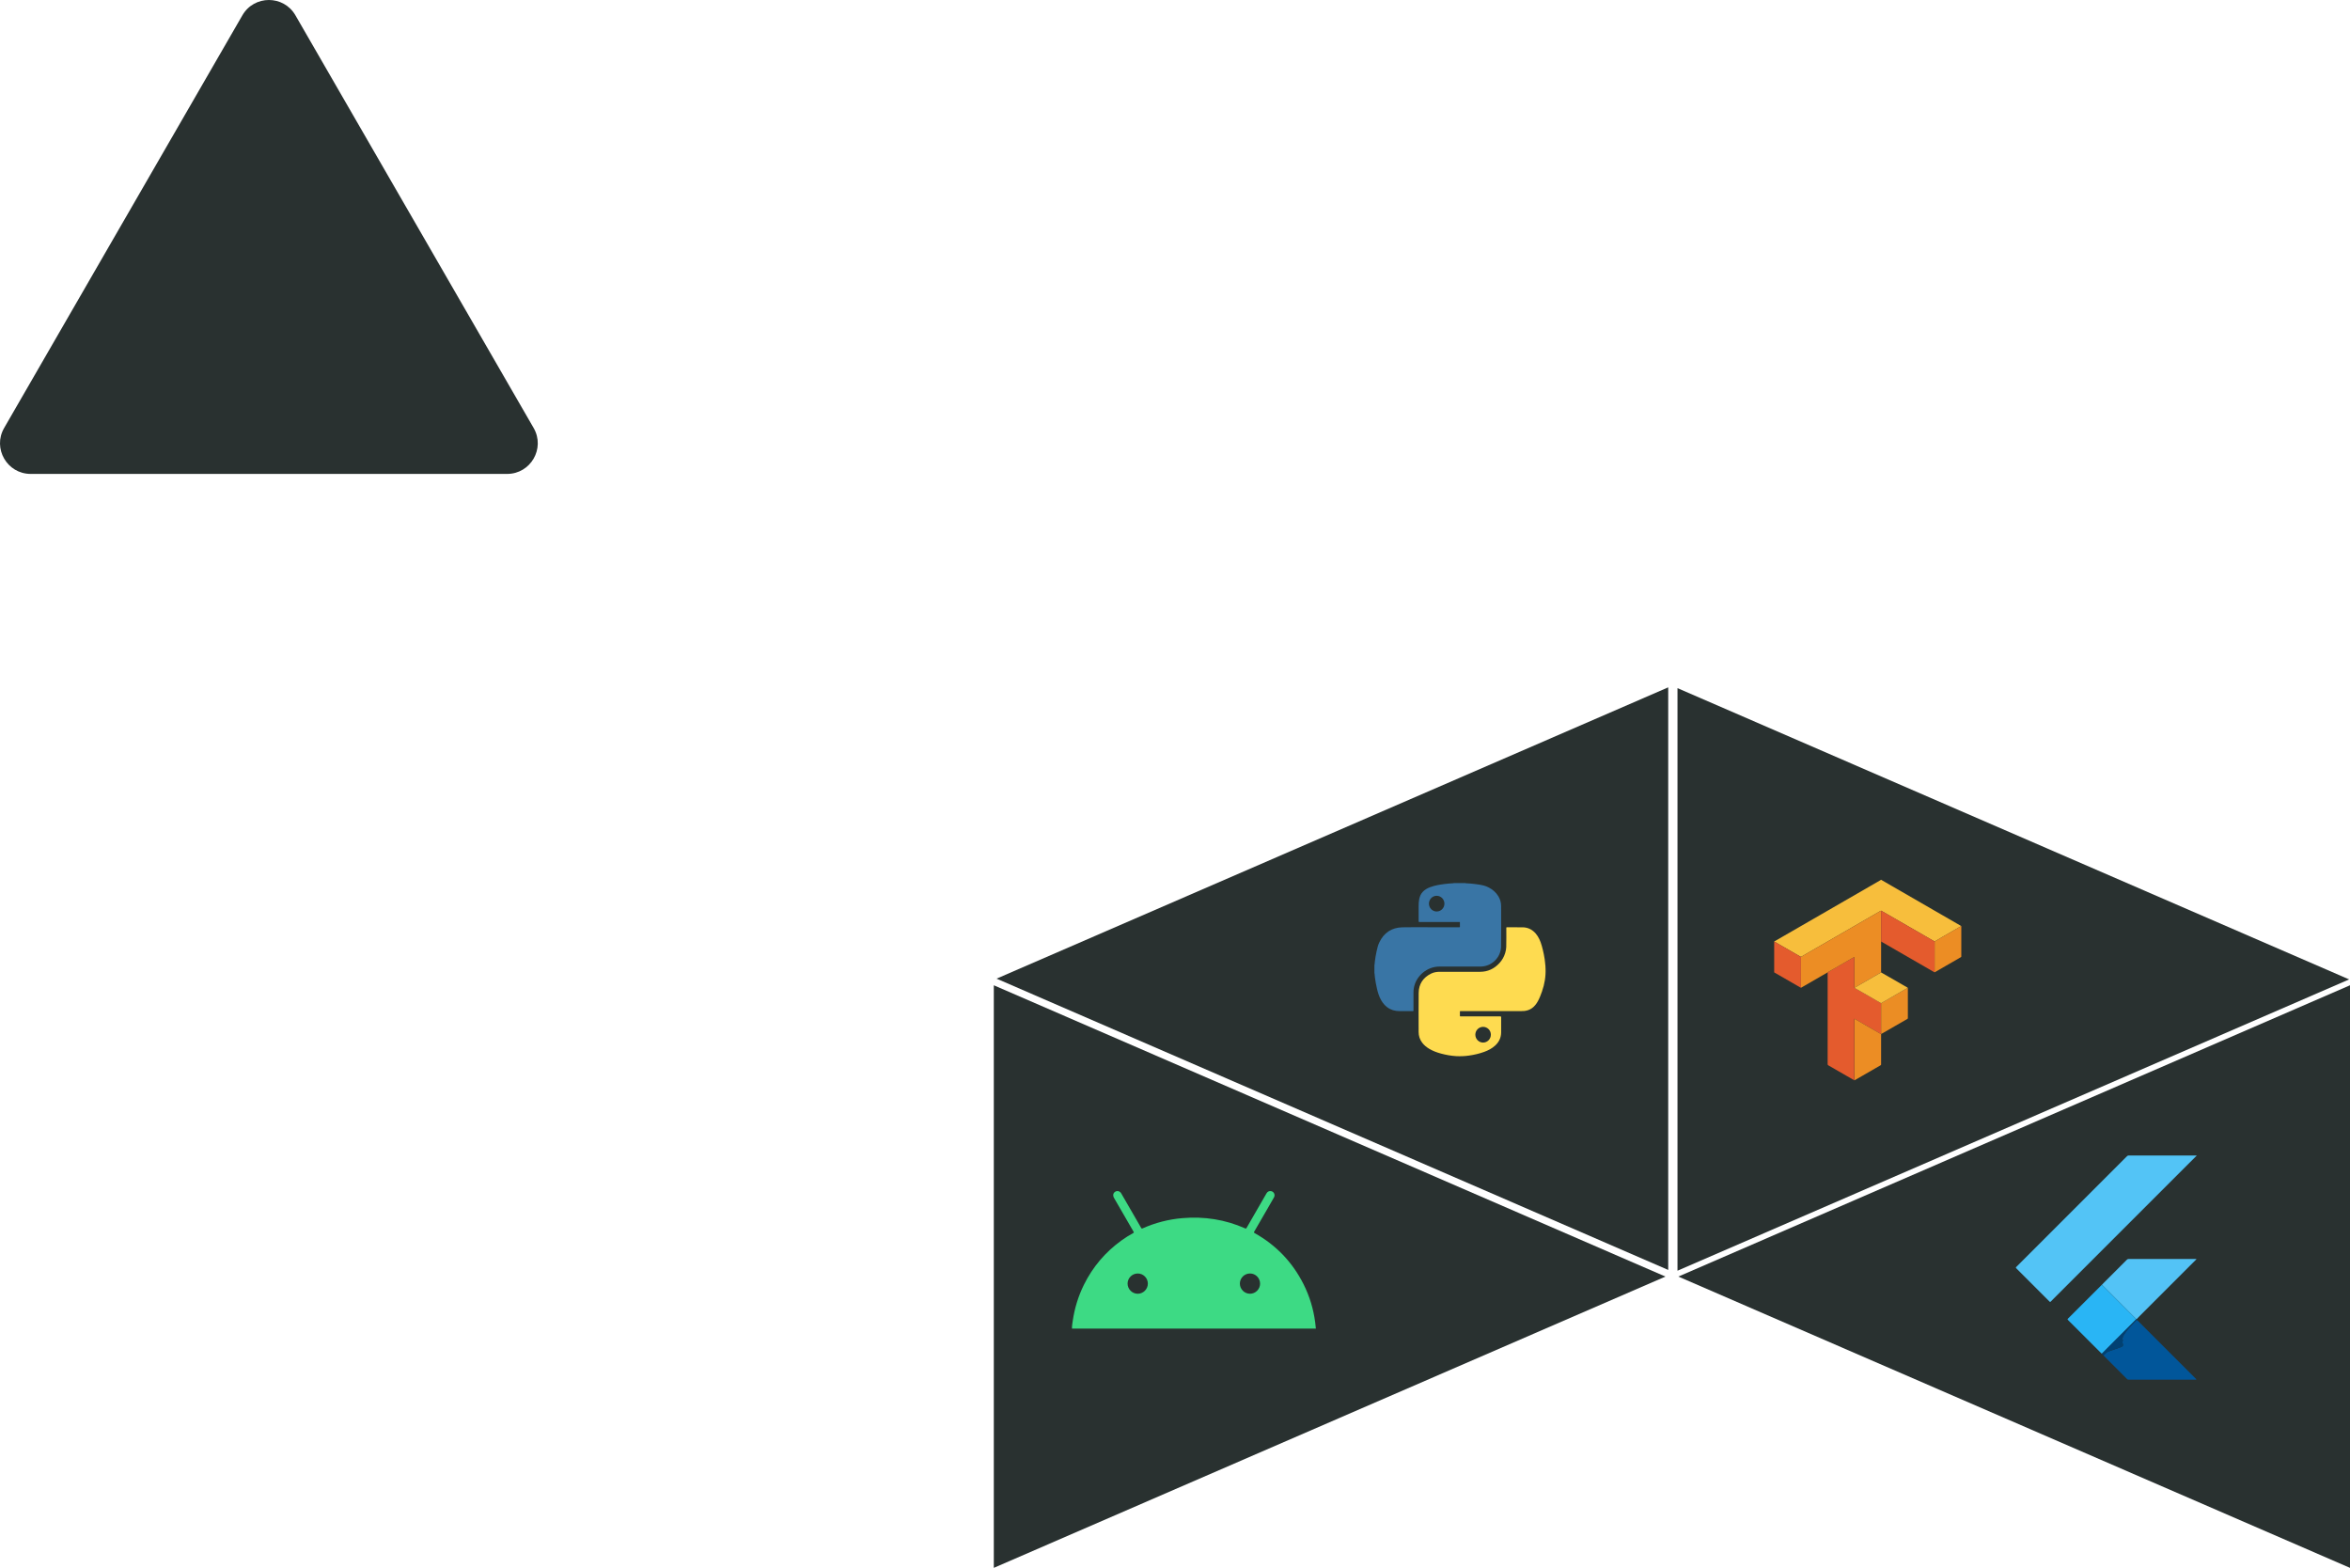
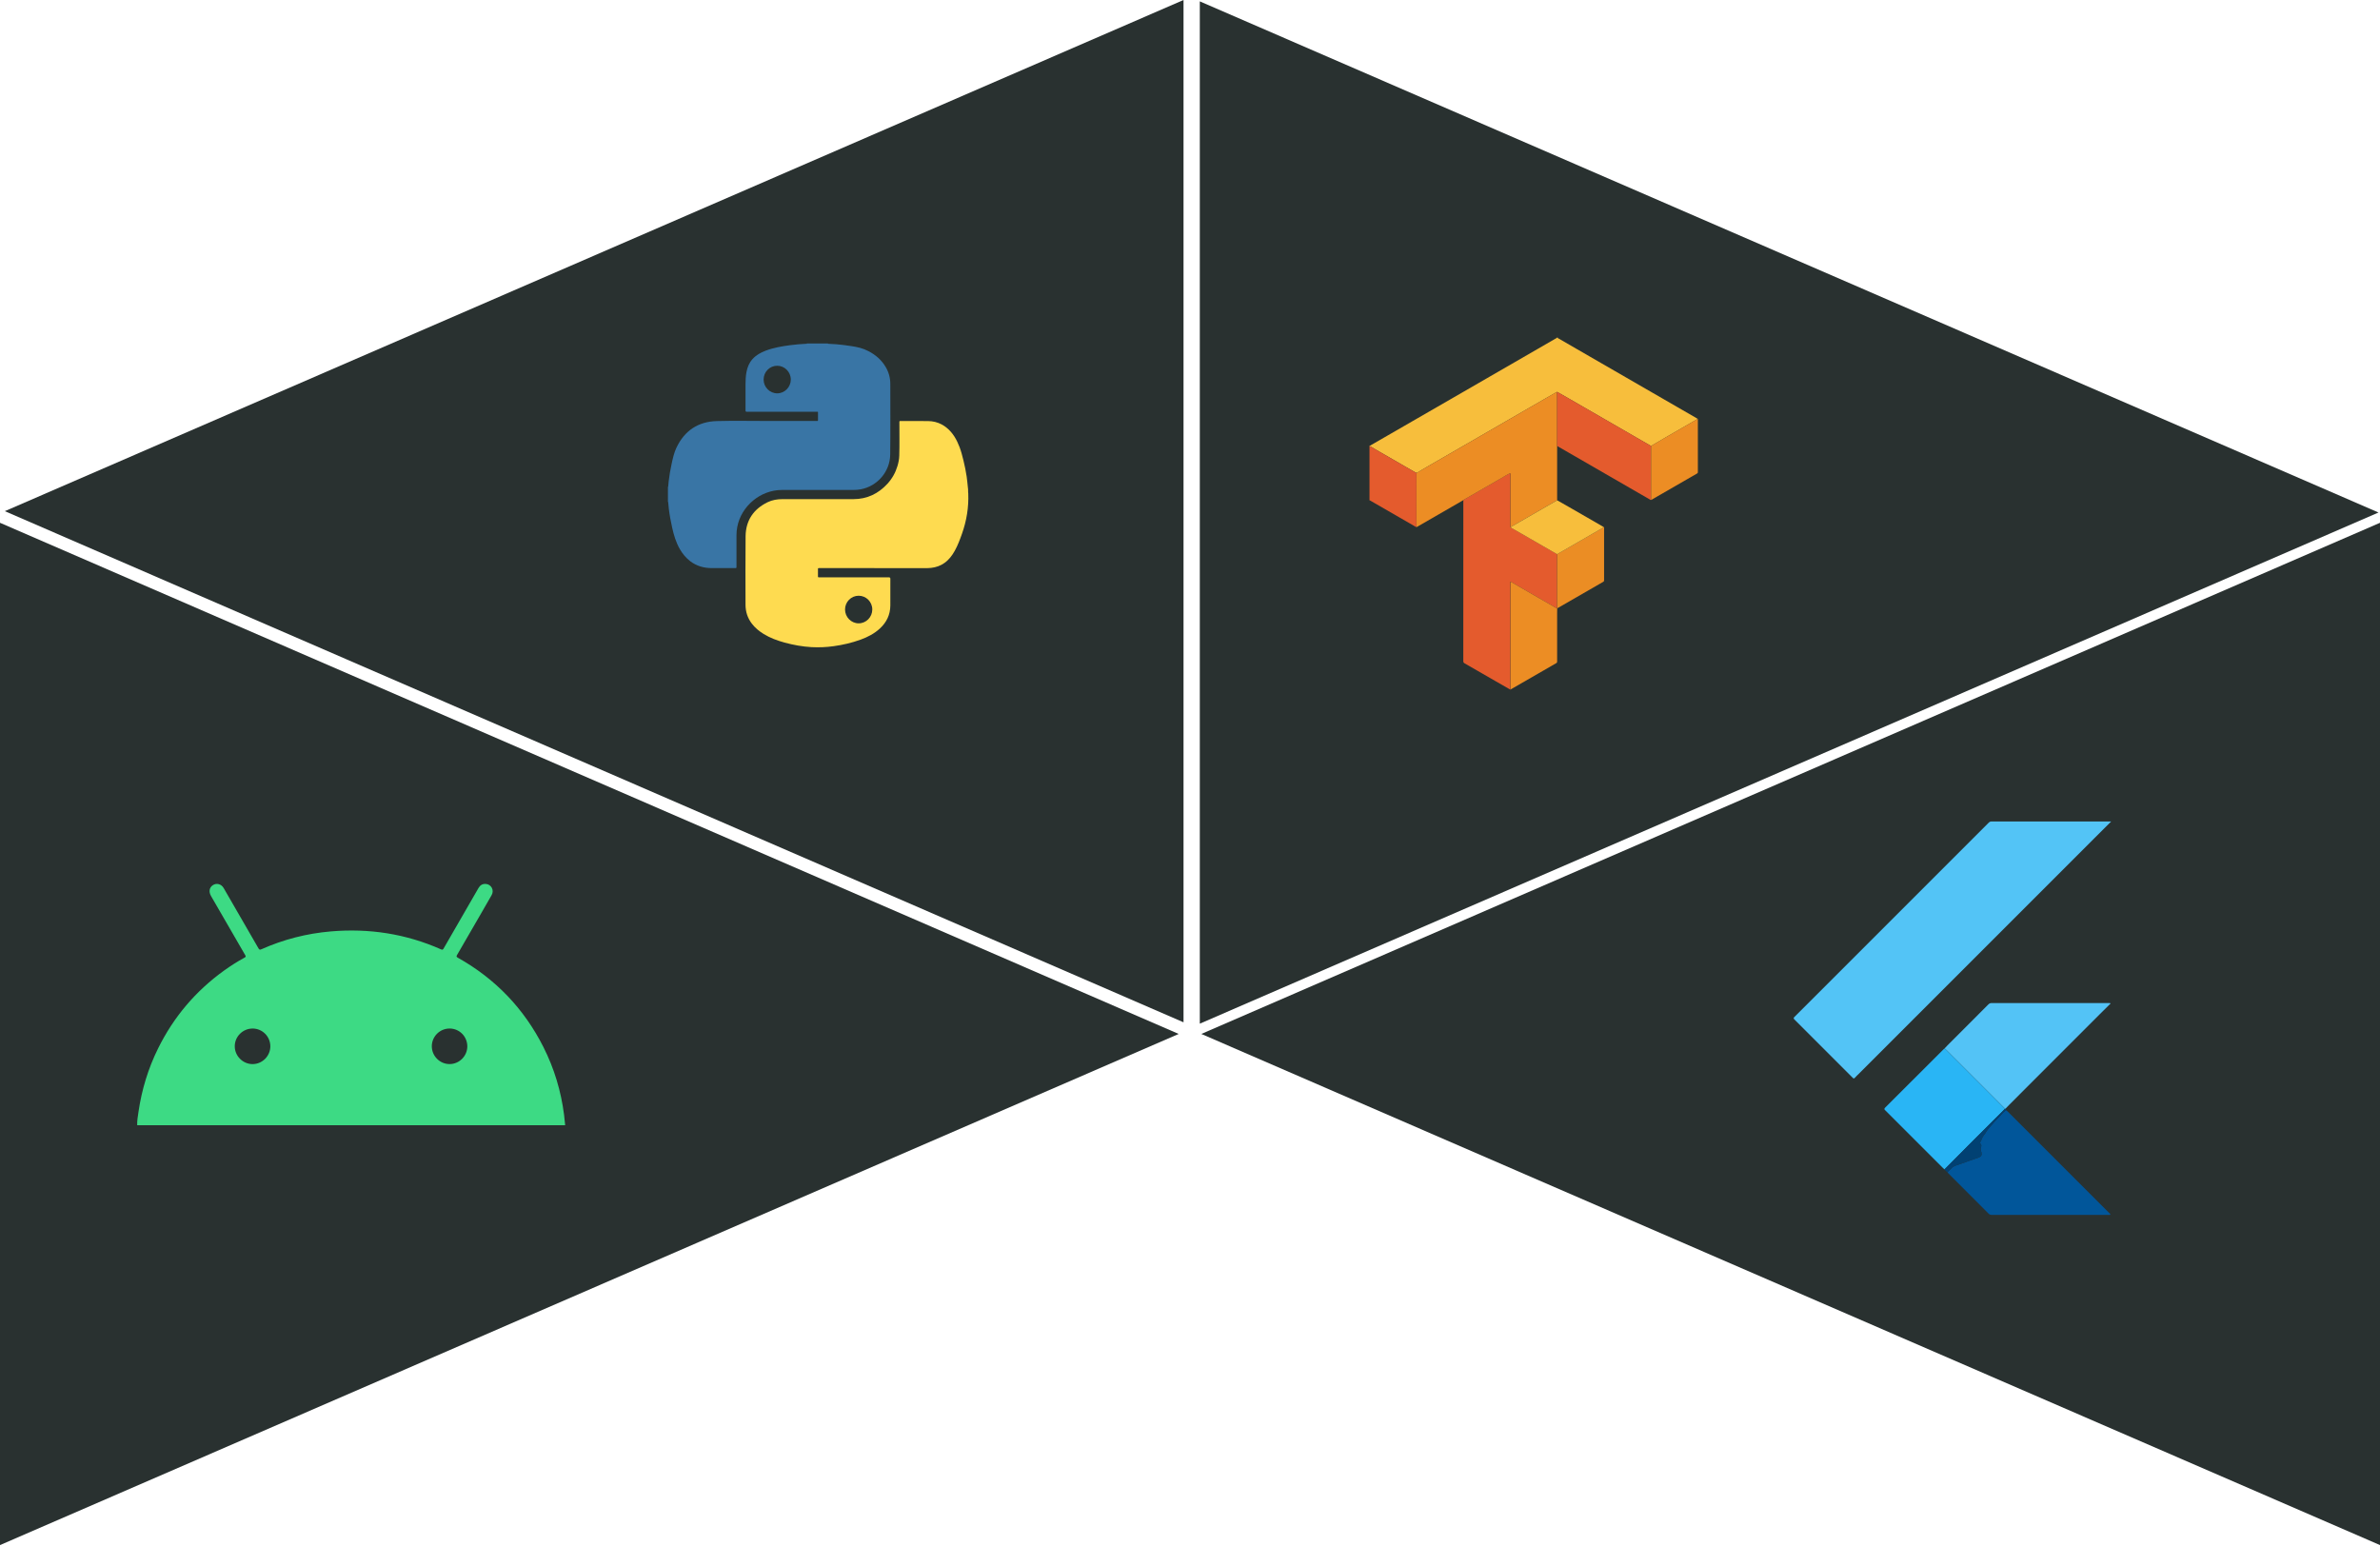
- <svg xmlns="http://www.w3.org/2000/svg" id="Layer_1" data-name="Layer 1" viewBox="0 0 1656.55 1105.15">
-   <defs>
-     <style>
-       .cls-1 {
-         fill: #fedb50;
-       }
+ <svg xmlns="http://www.w3.org/2000/svg" id="Layer_1" data-name="Layer 1" viewBox="0 0 956 620.65" version="1.1" width="956" height="620.65">
+   <defs id="defs1">
+     <style id="style1">
+          .cls-1 {
+             fill: #fedb50;
+          }

-       .cls-1, .cls-2, .cls-3, .cls-4, .cls-5, .cls-6, .cls-7, .cls-8, .cls-9, .cls-10, .cls-11, .cls-12, .cls-13 {
-         stroke-width: 0px;
-       }
+          .cls-1,
+          .cls-2,
+          .cls-3,
+          .cls-4,
+          .cls-5,
+          .cls-6,
+          .cls-7,
+          .cls-8,
+          .cls-9,
+          .cls-10,
+          .cls-11,
+          .cls-12,
+          .cls-13 {
+             stroke-width: 0px;
+          }

-       .cls-2 {
-         fill: #3975a5;
-       }
+          .cls-2 {
+             fill: #3975a5;
+          }

-       .cls-3 {
-         fill: #014173;
-       }
+          .cls-3 {
+             fill: #014173;
+          }

-       .cls-4 {
-         fill: #ec8d24;
-       }
+          .cls-4 {
+             fill: #ec8d24;
+          }

-       .cls-5 {
-         fill: #3dda84;
-       }
+          .cls-5 {
+             fill: #3dda84;
+          }

-       .cls-6 {
-         fill: #293130;
-       }
+          .cls-6 {
+             fill: #293130;
+          }

-       .cls-7 {
-         fill: #29b5f5;
-       }
+          .cls-7 {
+             fill: #29b5f5;
+          }

-       .cls-8 {
-         fill: #eb8d24;
-       }
+          .cls-8 {
+             fill: #eb8d24;
+          }

-       .cls-9 {
-         fill: #53c4f6;
-       }
+          .cls-9 {
+             fill: #53c4f6;
+          }

-       .cls-10 {
-         fill: #f7be3c;
-       }
+          .cls-10 {
+             fill: #f7be3c;
+          }

-       .cls-11 {
-         fill: #e45b2d;
-       }
+          .cls-11 {
+             fill: #e45b2d;
+          }

-       .cls-12 {
-         fill: #01569a;
-       }
+          .cls-12 {
+             fill: #01569a;
+          }

-       .cls-13 {
-         fill: #53c3f6;
-       }
-     </style>
+          .cls-13 {
+             fill: #53c3f6;
+          }
+       </style>
  </defs>
-   <path class="cls-6" d="M170.86,10.79L2.92,301.67c-8.31,14.39,2.08,32.38,18.69,32.38h335.87c16.62,0,27-17.99,18.69-32.38L208.25,10.79c-8.31-14.39-29.08-14.39-37.39,0Z" />
-   <g>
-     <polygon class="cls-6" points="700.55 694.5 700.55 1105.15 1174.01 899.83 700.55 694.5" />
-     <polygon class="cls-6" points="1175.95 484.5 702.49 689.83 1175.95 895.15 1175.95 484.5" />
-     <polygon class="cls-6" points="1183.1 899.83 1656.55 1105.15 1656.55 694.5 1183.1 899.83" />
-     <polygon class="cls-6" points="1655.95 690.37 1182.49 485.05 1182.49 895.7 1655.95 690.37" />
-   </g>
-   <path class="cls-5" d="M755.66,936.5c-.07-1.82.26-3.6.52-5.38,1.3-8.9,3.88-17.4,7.87-25.47,6.25-12.65,15.1-23.08,26.55-31.32,2.62-1.88,5.34-3.61,8.17-5.15.48-.26.61-.43.3-.97-4.59-7.9-9.15-15.81-13.72-23.72-1.01-1.74-.76-3.42.64-4.39,1.47-1.02,3.42-.56,4.38,1.09,1.66,2.85,3.3,5.71,4.95,8.57,3.01,5.21,6.03,10.42,9.03,15.64.31.54.52.72,1.18.42,8.9-3.96,18.21-6.35,27.92-7.18,15.38-1.31,30.17.95,44.3,7.23.57.26.75.04,1.01-.4,4.65-8.08,9.32-16.14,13.97-24.22.65-1.13,1.57-1.75,2.88-1.69,2.26.12,3.55,2.48,2.43,4.48-1.47,2.63-3,5.22-4.5,7.83-3.13,5.42-6.25,10.84-9.4,16.24-.34.58-.25.78.32,1.1,15.09,8.47,26.57,20.43,34.37,35.88,4.33,8.58,7.07,17.66,8.29,27.19.18,1.4.3,2.81.45,4.22h-171.9ZM802,897.66c-3.93,0-7.17,3.23-7.15,7.15.01,3.87,3.24,7.11,7.11,7.13,3.91.03,7.17-3.21,7.18-7.13,0-3.95-3.19-7.15-7.13-7.16ZM888.26,904.83c0-3.97-3.16-7.17-7.1-7.18-3.95,0-7.15,3.19-7.16,7.13,0,3.92,3.24,7.17,7.15,7.15,3.89-.01,7.1-3.22,7.11-7.11Z" />
-   <g>
-     <path class="cls-10" d="M1326.34,620.15c-.11.29.18.28.31.35,2.47,1.44,4.96,2.87,7.44,4.3,15.99,9.23,31.98,18.46,47.97,27.69.09.05.18.12.27.18-.05.25-.24.35-.44.46-.4.22-.8.45-1.2.68-3.72,2.14-7.44,4.29-11.15,6.44-1.94,1.12-3.86,2.26-5.79,3.39-.19-.11-.39-.21-.58-.32-3.45-1.99-6.91-3.99-10.36-5.98-7.08-4.09-14.16-8.17-21.24-12.26-1.85-1.06-3.7-2.11-5.55-3.17-.15.07-.31.13-.45.21-3.39,1.95-6.78,3.9-10.17,5.86-6.59,3.8-13.17,7.61-19.75,11.41-3.82,2.2-7.64,4.41-11.45,6.61-3.42,1.97-6.85,3.94-10.26,5.92-1.45.84-2.88,1.7-4.32,2.54-.19,0-.35-.09-.51-.18-5.36-3.1-10.72-6.2-16.09-9.28-.77-.44-1.49-1-2.37-1.26v-.22c.27.16.41-.11.58-.21,10.93-6.29,21.85-12.59,32.76-18.89,13.83-7.98,27.66-15.96,41.48-23.95.12-.07.35-.08.32-.32h.55Z" />
-     <path class="cls-11" d="M1250.64,663.74c.87.26,1.59.81,2.37,1.26,5.37,3.08,10.73,6.18,16.09,9.28.16.09.32.19.51.18-.13.28-.09.58-.09.87,0,6.96,0,13.92-.01,20.88-.24.02-.41-.15-.59-.26-5.89-3.4-11.79-6.8-17.68-10.2-.19-.11-.35-.28-.59-.27v-21.74Z" />
-     <path class="cls-11" d="M1307.02,761.4c-1.86-1.06-3.73-2.12-5.59-3.2-4.2-2.42-8.4-4.85-12.61-7.26-.37-.21-.49-.45-.49-.87.01-21.35,0-42.7.01-64.05,0-.18.02-.37.03-.55.04-.16.16-.24.29-.31.95-.55,1.91-1.1,2.86-1.65,3.97-2.29,7.94-4.58,11.91-6.86,1.19-.68,2.34-1.45,3.59-2.01.18.23.12.49.12.75,0,6.71,0,13.42,0,20.12,0,.25-.06.52.09.75.05.04.09.07.14.11,1.48.85,2.97,1.7,4.45,2.55,4.73,2.72,9.46,5.45,14.19,8.18,0,.33,0,.66,0,.99,0,6.92,0,13.84,0,20.77,0,0,.01-.01.01-.01-.37-.08-.67-.29-.99-.47-3.45-1.99-6.91-3.98-10.36-5.98-2.45-1.42-4.89-2.84-7.34-4.26-.43.06-.2.4-.2.58-.01,13.96-.01,27.92-.01,41.88,0,.27.07.56-.12.8Z" />
-     <path class="cls-4" d="M1307.38,696.38s-.09-.07-.14-.11c0-.09.01-.18.01-.27,0-6.96,0-13.92,0-20.88,0-.13,0-.26-.02-.38-.02-.12-.1-.14-.2-.09-1.26.57-2.4,1.33-3.59,2.01-3.98,2.28-7.94,4.57-11.91,6.86-.95.55-1.91,1.1-2.86,1.65-.13.07-.26.15-.29.31-.25-.03-.41.14-.59.25-5.88,3.39-11.75,6.78-17.63,10.17-.2.12-.38.29-.64.3,0-6.96,0-13.92.01-20.88,0-.29-.04-.59.09-.87,1.44-.85,2.87-1.71,4.32-2.54,3.42-1.98,6.84-3.94,10.26-5.92,3.82-2.2,7.64-4.4,11.45-6.61,6.59-3.8,13.17-7.61,19.75-11.41,3.39-1.96,6.78-3.91,10.17-5.86.14-.08.3-.14.45-.21,0,7.27,0,14.55,0,21.82,0,7,0,14.01,0,21.01,0,.24.01.48.02.72-1.51.87-3.02,1.74-4.53,2.61-4.61,2.66-9.22,5.31-13.83,7.97-.14.08-.3.15-.31.35Z" />
-     <path class="cls-11" d="M1326.02,663.72c0-7.27,0-14.55,0-21.82,1.85,1.06,3.7,2.11,5.55,3.17,7.08,4.08,14.16,8.17,21.24,12.26,3.45,1.99,6.91,3.99,10.36,5.98.19.11.39.21.58.32,0,7.24,0,14.47,0,21.71-.23.04-.37-.13-.54-.23-12.2-7.04-24.4-14.08-36.59-21.12-.19-.11-.35-.27-.59-.27Z" />
-     <path class="cls-4" d="M1307.35,718.15c2.45,1.42,4.89,2.85,7.34,4.26,3.45,2,6.91,3.98,10.36,5.98.32.18.62.39.99.47,0,.72-.02,1.43-.02,2.15,0,6.38,0,12.76,0,19.14,0,.3,0,.53-.33.72-6.07,3.48-12.12,6.99-18.18,10.48-.05.03-.1.04-.15.06-.14-.2-.1-.42-.1-.64,0-13.99,0-27.99,0-41.98,0-.22-.05-.44.1-.64Z" />
-     <path class="cls-8" d="M1326.02,728.87c0-6.92,0-13.84,0-20.77,0-.33,0-.66,0-.99.86-.49,1.73-.98,2.58-1.48,4.74-2.74,9.49-5.46,14.22-8.22.64-.37,1.38-.62,1.86-1.23.3.1.2.36.2.56,0,6.95,0,13.9,0,20.85,0,.28-.06.47-.33.62-6.11,3.52-12.22,7.04-18.33,10.56-.06.04-.14.05-.2.08Z" />
-     <path class="cls-4" d="M1363.75,685.33c0-7.24,0-14.47,0-21.71,1.93-1.13,3.86-2.27,5.79-3.39,3.71-2.15,7.43-4.29,11.15-6.44.4-.23.8-.46,1.2-.68.19-.11.39-.21.44-.46.29.07.22.3.22.49,0,7,0,14.01,0,21.01,0,.24-.06.4-.28.53-6.13,3.53-12.25,7.06-18.37,10.59-.04.03-.1.03-.15.04Z" />
-     <path class="cls-10" d="M1344.67,696.19c-.49.61-1.22.85-1.86,1.23-4.73,2.75-9.48,5.48-14.22,8.22-.86.5-1.72.98-2.58,1.48-4.73-2.73-9.46-5.45-14.19-8.18-1.48-.85-2.96-1.7-4.45-2.55,0-.2.16-.27.31-.35,4.61-2.66,9.22-5.31,13.83-7.97,1.51-.87,3.02-1.74,4.53-2.61,2.01,1.15,4.01,2.29,6.02,3.44,4.05,2.33,8.11,4.67,12.16,7.01.16.09.31.2.46.29Z" />
-     <path class="cls-11" d="M1307.35,718.15c-.15.19-.1.42-.1.64,0,13.99,0,27.99,0,41.98,0,.22-.04.44.1.64-.11.13-.23.12-.33,0,.2-.24.12-.53.12-.8,0-13.96,0-27.92.01-41.88,0-.19-.23-.52.2-.58Z" />
-     <path class="cls-11" d="M1307.02,674.65c.1-.05.19-.03.2.09.02.13.02.26.02.38,0,6.96,0,13.92,0,20.88,0,.09,0,.18-.01.27-.15-.24-.09-.5-.09-.75,0-6.71,0-13.42,0-20.12,0-.25.06-.52-.12-.75Z" />
-   </g>
-   <g>
-     <path class="cls-9" d="M1548.55,814.5c-2.34,2.33-4.51,4.49-6.67,6.65-31.56,31.56-63.13,63.13-94.69,94.69-.52.52-1.07,1.01-1.54,1.57-.38.44-.6.34-.96-.03-7.77-7.79-15.55-15.57-23.34-23.34-.46-.46-.39-.67.03-1.09,4.19-4.15,8.35-8.33,12.52-12.5,21.8-21.81,43.61-43.61,65.41-65.42.35-.35.68-.55,1.2-.55,15.76.02,31.51.01,47.27.01h.78Z" />
-     <path class="cls-13" d="M1481.64,905.66c.38-.4.75-.82,1.14-1.21,5.47-5.48,10.95-10.95,16.42-16.44.4-.4.78-.6,1.37-.6,15.64.02,31.27.01,46.91.02.25,0,.52-.08.88.14-1.49,1.47-2.95,2.91-4.4,4.36-12.06,12.07-24.13,24.14-36.19,36.21-.58.58-1.14,1.18-1.71,1.76-.04-.01-.09-.02-.13-.03-3.3-3.31-6.6-6.62-9.9-9.93-4.53-4.54-9.07-9.07-13.6-13.6-.25-.25-.52-.47-.78-.7Z" />
-     <path class="cls-12" d="M1506.46,930.48c.36.34.73.68,1.08,1.03,13.36,13.36,26.71,26.71,40.07,40.07.24.24.55.43.67.8-.28.25-.62.13-.92.13-15.55,0-31.09,0-46.64.01-.51,0-.93-.05-1.34-.46-5.42-5.45-10.86-10.88-16.29-16.31-.08-.08-.15-.18-.23-.27.29-.7,1.03-.96,1.46-1.52.5-.66,1.16-1.02,1.93-1.29,3.02-1.04,6.02-2.11,9.03-3.18,1.11-.39,1.38-.93,1.19-2.01-.11-.6-.44-1.12-.25-1.84.09-.36.41-1.03.03-1.44-.37-.41-.36-.82-.31-1.29.25,0,.02.35.27.34q.29-1.49,1.27-2.81c.2-.27.45-.5.6-.79.57-1.1,1.41-2,2.2-2.92,1.11-1.29,2.25-2.57,3.47-3.76.87-.86,1.54-1.95,2.72-2.48Z" />
-     <path class="cls-7" d="M1481.64,905.66c.26.23.53.46.78.7,4.54,4.53,9.07,9.06,13.6,13.6,3.3,3.31,6.6,6.62,9.9,9.93-4.73,4.72-9.47,9.44-14.19,14.17-3.38,3.38-6.74,6.77-10.1,10.16-.2-.17-.41-.32-.59-.5-7.72-7.71-15.43-15.43-23.15-23.14-.36-.36-.69-.58-.12-1.15,7.86-7.82,15.69-15.66,23.53-23.5.1-.1.23-.18.34-.27Z" />
-     <path class="cls-3" d="M1481.64,954.22c3.37-3.39,6.73-6.78,10.1-10.16,4.72-4.73,9.46-9.45,14.19-14.17.04,0,.09.01.13.03.13.19.26.38.4.56-1.18.53-1.85,1.62-2.72,2.48-1.21,1.19-2.35,2.47-3.47,3.76-.79.91-1.64,1.82-2.2,2.92-.15.29-.4.53-.6.79q-.98,1.32-1.27,2.81c-.25.02-.02-.34-.27-.34-.05.47-.06.88.31,1.29.38.42.06,1.09-.03,1.44-.19.73.15,1.25.25,1.84.19,1.08-.08,1.62-1.19,2.01-3.01,1.07-6.01,2.14-9.03,3.18-.78.27-1.43.64-1.93,1.29-.43.56-1.17.83-1.46,1.52-.47-.37-.93-.74-1.22-1.27Z" />
-   </g>
-   <g>
-     <path class="cls-2" d="M1033.11,622.49c.02.17.16.11.25.11,2.06.08,4.11.24,6.15.5,1,.13,1.99.27,2.98.42,1.19.18,2.37.4,3.54.71,1.17.31,2.3.78,3.37,1.33,2.85,1.47,5.2,3.49,6.86,6.27,1.27,2.13,1.92,4.44,1.91,6.92,0,9.45.08,18.9-.04,28.35-.08,6.82-5.14,12.73-11.88,13.96-.97.18-1.94.25-2.92.25-9.56,0-19.12,0-28.68,0-8.59,0-16.32,6.39-17.95,14.84-.22,1.12-.32,2.24-.32,3.38,0,4.25,0,8.5,0,12.76,0,.31-.07.41-.4.41-3.17-.01-6.34,0-9.52,0-3.16,0-6.07-.81-8.62-2.74-1.74-1.32-3.1-2.97-4.19-4.85-1.58-2.73-2.46-5.72-3.13-8.78-.54-2.44-1.01-4.9-1.31-7.39-.1-.83-.15-1.66-.24-2.49-.01-.11.08-.27-.12-.32v-6.08c.18-.03.11-.18.12-.28.06-.63.1-1.26.17-1.89.27-2.38.68-4.73,1.19-7.07.49-2.2.95-4.42,1.93-6.47,3.25-6.85,8.7-10.5,16.24-10.7,6.81-.18,13.62-.04,20.44-.04,6.6,0,13.2,0,19.8,0,.29,0,.38-.06.38-.36-.02-.96,0-1.91,0-2.87,0-.54.07-.48-.48-.48-9.39,0-18.79,0-28.18,0q-.45,0-.45-.45c0-3.5,0-6.99,0-10.49,0-1.67.07-3.34.38-4.98.37-1.96,1.09-3.75,2.45-5.25,1.45-1.6,3.28-2.6,5.27-3.36,3.19-1.21,6.54-1.77,9.9-2.21,2.12-.28,4.25-.46,6.38-.56.09,0,.23.07.25-.11h8.48ZM1012.72,631.42c-3.01,0-5.44,2.49-5.44,5.55,0,3.05,2.47,5.53,5.47,5.53,2.99,0,5.44-2.49,5.45-5.52,0-3.07-2.46-5.56-5.48-5.56Z" />
-     <path class="cls-1" d="M1051.75,712.7c-7.41,0-14.83,0-22.24,0-.32,0-.41.07-.4.4.02.99.02,1.98,0,2.97,0,.29.08.34.35.34,9.38,0,18.77,0,28.15,0q.58,0,.58.57c0,3.58.02,7.17-.01,10.75-.03,3.69-1.5,6.74-4.19,9.23-2.25,2.08-4.92,3.45-7.77,4.49-3.51,1.27-7.13,2.11-10.83,2.62-2.94.41-5.89.54-8.86.38-3.67-.21-7.26-.86-10.8-1.82-2.95-.81-5.79-1.85-8.41-3.45-1.83-1.12-3.46-2.46-4.77-4.17-1.72-2.25-2.54-4.8-2.54-7.63,0-9.15-.07-18.3.03-27.45.07-6.34,3.15-10.91,8.83-13.69,1.89-.92,3.92-1.24,6.02-1.24,9.48,0,18.97,0,28.45,0,5.5,0,10.02-2.18,13.7-6.2,1.88-2.06,3.21-4.44,4.01-7.12.4-1.35.68-2.71.72-4.12.14-4.52.03-9.03.05-13.55,0-.31.06-.4.39-.4,3.71.02,7.41,0,11.12.03,1.94.02,3.8.45,5.51,1.37.7.37,1.35.82,1.97,1.32,2.55,2.07,4.06,4.83,5.2,7.83.65,1.73,1.09,3.51,1.54,5.3.54,2.16.97,4.34,1.3,6.54.11.7.16,1.4.25,2.1.1.73.18,1.47.23,2.2.04.52.15,1.04.09,1.58-.03.28.05.57.06.85.22,5.55-.66,10.92-2.51,16.15-.84,2.37-1.71,4.72-2.94,6.92-1.05,1.87-2.32,3.56-4.09,4.82-1.6,1.15-3.4,1.76-5.34,1.99-.84.1-1.69.11-2.53.11-6.78,0-13.56,0-20.34,0h0ZM1050.93,729.32c0-3.05-2.45-5.52-5.47-5.52-3.01,0-5.47,2.47-5.47,5.52,0,3.06,2.47,5.57,5.47,5.57,3.01,0,5.47-2.51,5.47-5.57Z" />
+   <g id="g23" transform="translate(-700.55,-484.5)">
+     <g id="g4">
+       <polygon class="cls-6" points="1174.01,899.83 700.55,694.5 700.55,1105.15 " id="polygon1" />
+       <polygon class="cls-6" points="1175.95,895.15 1175.95,484.5 702.49,689.83 " id="polygon2" />
+       <polygon class="cls-6" points="1656.55,694.5 1183.1,899.83 1656.55,1105.15 " id="polygon3" />
+       <polygon class="cls-6" points="1182.49,895.7 1655.95,690.37 1182.49,485.05 " id="polygon4" />
+     </g>
+     <path class="cls-5" d="m 755.66,936.5 c -0.07,-1.82 0.26,-3.6 0.52,-5.38 1.3,-8.9 3.88,-17.4 7.87,-25.47 6.25,-12.65 15.1,-23.08 26.55,-31.32 2.62,-1.88 5.34,-3.61 8.17,-5.15 0.48,-0.26 0.61,-0.43 0.3,-0.97 -4.59,-7.9 -9.15,-15.81 -13.72,-23.72 -1.01,-1.74 -0.76,-3.42 0.64,-4.39 1.47,-1.02 3.42,-0.56 4.38,1.09 1.66,2.85 3.3,5.71 4.95,8.57 3.01,5.21 6.03,10.42 9.03,15.64 0.31,0.54 0.52,0.72 1.18,0.42 8.9,-3.96 18.21,-6.35 27.92,-7.18 15.38,-1.31 30.17,0.95 44.3,7.23 0.57,0.26 0.75,0.04 1.01,-0.4 4.65,-8.08 9.32,-16.14 13.97,-24.22 0.65,-1.13 1.57,-1.75 2.88,-1.69 2.26,0.12 3.55,2.48 2.43,4.48 -1.47,2.63 -3,5.22 -4.5,7.83 -3.13,5.42 -6.25,10.84 -9.4,16.24 -0.34,0.58 -0.25,0.78 0.32,1.1 15.09,8.47 26.57,20.43 34.37,35.88 4.33,8.58 7.07,17.66 8.29,27.19 0.18,1.4 0.3,2.81 0.45,4.22 H 755.67 Z M 802,897.66 c -3.93,0 -7.17,3.23 -7.15,7.15 0.01,3.87 3.24,7.11 7.11,7.13 3.91,0.03 7.17,-3.21 7.18,-7.13 0,-3.95 -3.19,-7.15 -7.13,-7.16 z m 86.26,7.17 c 0,-3.97 -3.16,-7.17 -7.1,-7.18 -3.95,0 -7.15,3.19 -7.16,7.13 0,3.92 3.24,7.17 7.15,7.15 3.89,-0.01 7.1,-3.22 7.11,-7.11 z" id="path4" />
+     <g id="g15">
+       <path class="cls-10" d="m 1326.34,620.15 c -0.11,0.29 0.18,0.28 0.31,0.35 2.47,1.44 4.96,2.87 7.44,4.3 15.99,9.23 31.98,18.46 47.97,27.69 0.09,0.05 0.18,0.12 0.27,0.18 -0.05,0.25 -0.24,0.35 -0.44,0.46 -0.4,0.22 -0.8,0.45 -1.2,0.68 -3.72,2.14 -7.44,4.29 -11.15,6.44 -1.94,1.12 -3.86,2.26 -5.79,3.39 -0.19,-0.11 -0.39,-0.21 -0.58,-0.32 -3.45,-1.99 -6.91,-3.99 -10.36,-5.98 -7.08,-4.09 -14.16,-8.17 -21.24,-12.26 -1.85,-1.06 -3.7,-2.11 -5.55,-3.17 -0.15,0.07 -0.31,0.13 -0.45,0.21 -3.39,1.95 -6.78,3.9 -10.17,5.86 -6.59,3.8 -13.17,7.61 -19.75,11.41 -3.82,2.2 -7.64,4.41 -11.45,6.61 -3.42,1.97 -6.85,3.94 -10.26,5.92 -1.45,0.84 -2.88,1.7 -4.32,2.54 -0.19,0 -0.35,-0.09 -0.51,-0.18 -5.36,-3.1 -10.72,-6.2 -16.09,-9.28 -0.77,-0.44 -1.49,-1 -2.37,-1.26 v -0.22 c 0.27,0.16 0.41,-0.11 0.58,-0.21 10.93,-6.29 21.85,-12.59 32.76,-18.89 13.83,-7.98 27.66,-15.96 41.48,-23.95 0.12,-0.07 0.35,-0.08 0.32,-0.32 z" id="path5" />
+       <path class="cls-11" d="m 1250.64,663.74 c 0.87,0.26 1.59,0.81 2.37,1.26 5.37,3.08 10.73,6.18 16.09,9.28 0.16,0.09 0.32,0.19 0.51,0.18 -0.13,0.28 -0.09,0.58 -0.09,0.87 0,6.96 0,13.92 -0.01,20.88 -0.24,0.02 -0.41,-0.15 -0.59,-0.26 -5.89,-3.4 -11.79,-6.8 -17.68,-10.2 -0.19,-0.11 -0.35,-0.28 -0.59,-0.27 v -21.74 z" id="path6" />
+       <path class="cls-11" d="m 1307.02,761.4 c -1.86,-1.06 -3.73,-2.12 -5.59,-3.2 -4.2,-2.42 -8.4,-4.85 -12.61,-7.26 -0.37,-0.21 -0.49,-0.45 -0.49,-0.87 0.01,-21.35 0,-42.7 0.01,-64.05 0,-0.18 0.02,-0.37 0.03,-0.55 0.04,-0.16 0.16,-0.24 0.29,-0.31 0.95,-0.55 1.91,-1.1 2.86,-1.65 3.97,-2.29 7.94,-4.58 11.91,-6.86 1.19,-0.68 2.34,-1.45 3.59,-2.01 0.18,0.23 0.12,0.49 0.12,0.75 0,6.71 0,13.42 0,20.12 0,0.25 -0.06,0.52 0.09,0.75 0.05,0.04 0.09,0.07 0.14,0.11 1.48,0.85 2.97,1.7 4.45,2.55 4.73,2.72 9.46,5.45 14.19,8.18 0,0.33 0,0.66 0,0.99 0,6.92 0,13.84 0,20.77 0,0 0.01,-0.01 0.01,-0.01 -0.37,-0.08 -0.67,-0.29 -0.99,-0.47 -3.45,-1.99 -6.91,-3.98 -10.36,-5.98 -2.45,-1.42 -4.89,-2.84 -7.34,-4.26 -0.43,0.06 -0.2,0.4 -0.2,0.58 -0.01,13.96 -0.01,27.92 -0.01,41.88 0,0.27 0.07,0.56 -0.12,0.8 z" id="path7" />
+       <path class="cls-4" d="m 1307.38,696.38 c 0,0 -0.09,-0.07 -0.14,-0.11 0,-0.09 0.01,-0.18 0.01,-0.27 0,-6.96 0,-13.92 0,-20.88 0,-0.13 0,-0.26 -0.02,-0.38 -0.02,-0.12 -0.1,-0.14 -0.2,-0.09 -1.26,0.57 -2.4,1.33 -3.59,2.01 -3.98,2.28 -7.94,4.57 -11.91,6.86 -0.95,0.55 -1.91,1.1 -2.86,1.65 -0.13,0.07 -0.26,0.15 -0.29,0.31 -0.25,-0.03 -0.41,0.14 -0.59,0.25 -5.88,3.39 -11.75,6.78 -17.63,10.17 -0.2,0.12 -0.38,0.29 -0.64,0.3 0,-6.96 0,-13.92 0.01,-20.88 0,-0.29 -0.04,-0.59 0.09,-0.87 1.44,-0.85 2.87,-1.71 4.32,-2.54 3.42,-1.98 6.84,-3.94 10.26,-5.92 3.82,-2.2 7.64,-4.4 11.45,-6.61 6.59,-3.8 13.17,-7.61 19.75,-11.41 3.39,-1.96 6.78,-3.91 10.17,-5.86 0.14,-0.08 0.3,-0.14 0.45,-0.21 0,7.27 0,14.55 0,21.82 0,7 0,14.01 0,21.01 0,0.24 0.01,0.48 0.02,0.72 -1.51,0.87 -3.02,1.74 -4.53,2.61 -4.61,2.66 -9.22,5.31 -13.83,7.97 -0.14,0.08 -0.3,0.15 -0.31,0.35 z" id="path8" />
+       <path class="cls-11" d="m 1326.02,663.72 c 0,-7.27 0,-14.55 0,-21.82 1.85,1.06 3.7,2.11 5.55,3.17 7.08,4.08 14.16,8.17 21.24,12.26 3.45,1.99 6.91,3.99 10.36,5.98 0.19,0.11 0.39,0.21 0.58,0.32 0,7.24 0,14.47 0,21.71 -0.23,0.04 -0.37,-0.13 -0.54,-0.23 -12.2,-7.04 -24.4,-14.08 -36.59,-21.12 -0.19,-0.11 -0.35,-0.27 -0.59,-0.27 z" id="path9" />
+       <path class="cls-4" d="m 1307.35,718.15 c 2.45,1.42 4.89,2.85 7.34,4.26 3.45,2 6.91,3.98 10.36,5.98 0.32,0.18 0.62,0.39 0.99,0.47 0,0.72 -0.02,1.43 -0.02,2.15 0,6.38 0,12.76 0,19.14 0,0.3 0,0.53 -0.33,0.72 -6.07,3.48 -12.12,6.99 -18.18,10.48 -0.05,0.03 -0.1,0.04 -0.15,0.06 -0.14,-0.2 -0.1,-0.42 -0.1,-0.64 0,-13.99 0,-27.99 0,-41.98 0,-0.22 -0.05,-0.44 0.1,-0.64 z" id="path10" />
+       <path class="cls-8" d="m 1326.02,728.87 c 0,-6.92 0,-13.84 0,-20.77 0,-0.33 0,-0.66 0,-0.99 0.86,-0.49 1.73,-0.98 2.58,-1.48 4.74,-2.74 9.49,-5.46 14.22,-8.22 0.64,-0.37 1.38,-0.62 1.86,-1.23 0.3,0.1 0.2,0.36 0.2,0.56 0,6.95 0,13.9 0,20.85 0,0.28 -0.06,0.47 -0.33,0.62 -6.11,3.52 -12.22,7.04 -18.33,10.56 -0.06,0.04 -0.14,0.05 -0.2,0.08 z" id="path11" />
+       <path class="cls-4" d="m 1363.75,685.33 c 0,-7.24 0,-14.47 0,-21.71 1.93,-1.13 3.86,-2.27 5.79,-3.39 3.71,-2.15 7.43,-4.29 11.15,-6.44 0.4,-0.23 0.8,-0.46 1.2,-0.68 0.19,-0.11 0.39,-0.21 0.44,-0.46 0.29,0.07 0.22,0.3 0.22,0.49 0,7 0,14.01 0,21.01 0,0.24 -0.06,0.4 -0.28,0.53 -6.13,3.53 -12.25,7.06 -18.37,10.59 -0.04,0.03 -0.1,0.03 -0.15,0.04 z" id="path12" />
+       <path class="cls-10" d="m 1344.67,696.19 c -0.49,0.61 -1.22,0.85 -1.86,1.23 -4.73,2.75 -9.48,5.48 -14.22,8.22 -0.86,0.5 -1.72,0.98 -2.58,1.48 -4.73,-2.73 -9.46,-5.45 -14.19,-8.18 -1.48,-0.85 -2.96,-1.7 -4.45,-2.55 0,-0.2 0.16,-0.27 0.31,-0.35 4.61,-2.66 9.22,-5.31 13.83,-7.97 1.51,-0.87 3.02,-1.74 4.53,-2.61 2.01,1.15 4.01,2.29 6.02,3.44 4.05,2.33 8.11,4.67 12.16,7.01 0.16,0.09 0.31,0.2 0.46,0.29 z" id="path13" />
+       <path class="cls-11" d="m 1307.35,718.15 c -0.15,0.19 -0.1,0.42 -0.1,0.64 0,13.99 0,27.99 0,41.98 0,0.22 -0.04,0.44 0.1,0.64 -0.11,0.13 -0.23,0.12 -0.33,0 0.2,-0.24 0.12,-0.53 0.12,-0.8 0,-13.96 0,-27.92 0.01,-41.88 0,-0.19 -0.23,-0.52 0.2,-0.58 z" id="path14" />
+       <path class="cls-11" d="m 1307.02,674.65 c 0.1,-0.05 0.19,-0.03 0.2,0.09 0.02,0.13 0.02,0.26 0.02,0.38 0,6.96 0,13.92 0,20.88 0,0.09 0,0.18 -0.01,0.27 -0.15,-0.24 -0.09,-0.5 -0.09,-0.75 0,-6.71 0,-13.42 0,-20.12 0,-0.25 0.06,-0.52 -0.12,-0.75 z" id="path15" />
+     </g>
+     <g id="g20">
+       <path class="cls-9" d="m 1548.55,814.5 c -2.34,2.33 -4.51,4.49 -6.67,6.65 -31.56,31.56 -63.13,63.13 -94.69,94.69 -0.52,0.52 -1.07,1.01 -1.54,1.57 -0.38,0.44 -0.6,0.34 -0.96,-0.03 -7.77,-7.79 -15.55,-15.57 -23.34,-23.34 -0.46,-0.46 -0.39,-0.67 0.03,-1.09 4.19,-4.15 8.35,-8.33 12.52,-12.5 21.8,-21.81 43.61,-43.61 65.41,-65.42 0.35,-0.35 0.68,-0.55 1.2,-0.55 15.76,0.02 31.51,0.01 47.27,0.01 h 0.78 z" id="path16" />
+       <path class="cls-13" d="m 1481.64,905.66 c 0.38,-0.4 0.75,-0.82 1.14,-1.21 5.47,-5.48 10.95,-10.95 16.42,-16.44 0.4,-0.4 0.78,-0.6 1.37,-0.6 15.64,0.02 31.27,0.01 46.91,0.02 0.25,0 0.52,-0.08 0.88,0.14 -1.49,1.47 -2.95,2.91 -4.4,4.36 -12.06,12.07 -24.13,24.14 -36.19,36.21 -0.58,0.58 -1.14,1.18 -1.71,1.76 -0.04,-0.01 -0.09,-0.02 -0.13,-0.03 -3.3,-3.31 -6.6,-6.62 -9.9,-9.93 -4.53,-4.54 -9.07,-9.07 -13.6,-13.6 -0.25,-0.25 -0.52,-0.47 -0.78,-0.7 z" id="path17" />
+       <path class="cls-12" d="m 1506.46,930.48 c 0.36,0.34 0.73,0.68 1.08,1.03 13.36,13.36 26.71,26.71 40.07,40.07 0.24,0.24 0.55,0.43 0.67,0.8 -0.28,0.25 -0.62,0.13 -0.92,0.13 -15.55,0 -31.09,0 -46.64,0.01 -0.51,0 -0.93,-0.05 -1.34,-0.46 -5.42,-5.45 -10.86,-10.88 -16.29,-16.31 -0.08,-0.08 -0.15,-0.18 -0.23,-0.27 0.29,-0.7 1.03,-0.96 1.46,-1.52 0.5,-0.66 1.16,-1.02 1.93,-1.29 3.02,-1.04 6.02,-2.11 9.03,-3.18 1.11,-0.39 1.38,-0.93 1.19,-2.01 -0.11,-0.6 -0.44,-1.12 -0.25,-1.84 0.09,-0.36 0.41,-1.03 0.03,-1.44 -0.37,-0.41 -0.36,-0.82 -0.31,-1.29 0.25,0 0.02,0.35 0.27,0.34 q 0.29,-1.49 1.27,-2.81 c 0.2,-0.27 0.45,-0.5 0.6,-0.79 0.57,-1.1 1.41,-2 2.2,-2.92 1.11,-1.29 2.25,-2.57 3.47,-3.76 0.87,-0.86 1.54,-1.95 2.72,-2.48 z" id="path18" />
+       <path class="cls-7" d="m 1481.64,905.66 c 0.26,0.23 0.53,0.46 0.78,0.7 4.54,4.53 9.07,9.06 13.6,13.6 3.3,3.31 6.6,6.62 9.9,9.93 -4.73,4.72 -9.47,9.44 -14.19,14.17 -3.38,3.38 -6.74,6.77 -10.1,10.16 -0.2,-0.17 -0.41,-0.32 -0.59,-0.5 -7.72,-7.71 -15.43,-15.43 -23.15,-23.14 -0.36,-0.36 -0.69,-0.58 -0.12,-1.15 7.86,-7.82 15.69,-15.66 23.53,-23.5 0.1,-0.1 0.23,-0.18 0.34,-0.27 z" id="path19" />
+       <path class="cls-3" d="m 1481.64,954.22 c 3.37,-3.39 6.73,-6.78 10.1,-10.16 4.72,-4.73 9.46,-9.45 14.19,-14.17 0.04,0 0.09,0.01 0.13,0.03 0.13,0.19 0.26,0.38 0.4,0.56 -1.18,0.53 -1.85,1.62 -2.72,2.48 -1.21,1.19 -2.35,2.47 -3.47,3.76 -0.79,0.91 -1.64,1.82 -2.2,2.92 -0.15,0.29 -0.4,0.53 -0.6,0.79 q -0.98,1.32 -1.27,2.81 c -0.25,0.02 -0.02,-0.34 -0.27,-0.34 -0.05,0.47 -0.06,0.88 0.31,1.29 0.38,0.42 0.06,1.09 -0.03,1.44 -0.19,0.73 0.15,1.25 0.25,1.84 0.19,1.08 -0.08,1.62 -1.19,2.01 -3.01,1.07 -6.01,2.14 -9.03,3.18 -0.78,0.27 -1.43,0.64 -1.93,1.29 -0.43,0.56 -1.17,0.83 -1.46,1.52 -0.47,-0.37 -0.93,-0.74 -1.22,-1.27 z" id="path20" />
+     </g>
+     <g id="g22">
+       <path class="cls-2" d="m 1033.11,622.49 c 0.02,0.17 0.16,0.11 0.25,0.11 2.06,0.08 4.11,0.24 6.15,0.5 1,0.13 1.99,0.27 2.98,0.42 1.19,0.18 2.37,0.4 3.54,0.71 1.17,0.31 2.3,0.78 3.37,1.33 2.85,1.47 5.2,3.49 6.86,6.27 1.27,2.13 1.92,4.44 1.91,6.92 0,9.45 0.08,18.9 -0.04,28.35 -0.08,6.82 -5.14,12.73 -11.88,13.96 -0.97,0.18 -1.94,0.25 -2.92,0.25 -9.56,0 -19.12,0 -28.68,0 -8.59,0 -16.32,6.39 -17.95,14.84 -0.22,1.12 -0.32,2.24 -0.32,3.38 0,4.25 0,8.5 0,12.76 0,0.31 -0.07,0.41 -0.4,0.41 -3.17,-0.01 -6.34,0 -9.52,0 -3.16,0 -6.07,-0.81 -8.62,-2.74 -1.74,-1.32 -3.1,-2.97 -4.19,-4.85 -1.58,-2.73 -2.46,-5.72 -3.13,-8.78 -0.54,-2.44 -1.01,-4.9 -1.31,-7.39 -0.1,-0.83 -0.15,-1.66 -0.24,-2.49 -0.01,-0.11 0.08,-0.27 -0.12,-0.32 v -6.08 c 0.18,-0.03 0.11,-0.18 0.12,-0.28 0.06,-0.63 0.1,-1.26 0.17,-1.89 0.27,-2.38 0.68,-4.73 1.19,-7.07 0.49,-2.2 0.95,-4.42 1.93,-6.47 3.25,-6.85 8.7,-10.5 16.24,-10.7 6.81,-0.18 13.62,-0.04 20.44,-0.04 6.6,0 13.2,0 19.8,0 0.29,0 0.38,-0.06 0.38,-0.36 -0.02,-0.96 0,-1.91 0,-2.87 0,-0.54 0.07,-0.48 -0.48,-0.48 -9.39,0 -18.79,0 -28.18,0 q -0.45,0 -0.45,-0.45 c 0,-3.5 0,-6.99 0,-10.49 0,-1.67 0.07,-3.34 0.38,-4.98 0.37,-1.96 1.09,-3.75 2.45,-5.25 1.45,-1.6 3.28,-2.6 5.27,-3.36 3.19,-1.21 6.54,-1.77 9.9,-2.21 2.12,-0.28 4.25,-0.46 6.38,-0.56 0.09,0 0.23,0.07 0.25,-0.11 h 8.48 z m -20.39,8.93 c -3.01,0 -5.44,2.49 -5.44,5.55 0,3.05 2.47,5.53 5.47,5.53 2.99,0 5.44,-2.49 5.45,-5.52 0,-3.07 -2.46,-5.56 -5.48,-5.56 z" id="path21" />
+       <path class="cls-1" d="m 1051.75,712.7 c -7.41,0 -14.83,0 -22.24,0 -0.32,0 -0.41,0.07 -0.4,0.4 0.02,0.99 0.02,1.98 0,2.97 0,0.29 0.08,0.34 0.35,0.34 9.38,0 18.77,0 28.15,0 q 0.58,0 0.58,0.57 c 0,3.58 0.02,7.17 -0.01,10.75 -0.03,3.69 -1.5,6.74 -4.19,9.23 -2.25,2.08 -4.92,3.45 -7.77,4.49 -3.51,1.27 -7.13,2.11 -10.83,2.62 -2.94,0.41 -5.89,0.54 -8.86,0.38 -3.67,-0.21 -7.26,-0.86 -10.8,-1.82 -2.95,-0.81 -5.79,-1.85 -8.41,-3.45 -1.83,-1.12 -3.46,-2.46 -4.77,-4.17 -1.72,-2.25 -2.54,-4.8 -2.54,-7.63 0,-9.15 -0.07,-18.3 0.03,-27.45 0.07,-6.34 3.15,-10.91 8.83,-13.69 1.89,-0.92 3.92,-1.24 6.02,-1.24 9.48,0 18.97,0 28.45,0 5.5,0 10.02,-2.18 13.7,-6.2 1.88,-2.06 3.21,-4.44 4.01,-7.12 0.4,-1.35 0.68,-2.71 0.72,-4.12 0.14,-4.52 0.03,-9.03 0.05,-13.55 0,-0.31 0.06,-0.4 0.39,-0.4 3.71,0.02 7.41,0 11.12,0.03 1.94,0.02 3.8,0.45 5.51,1.37 0.7,0.37 1.35,0.82 1.97,1.32 2.55,2.07 4.06,4.83 5.2,7.83 0.65,1.73 1.09,3.51 1.54,5.3 0.54,2.16 0.97,4.34 1.3,6.54 0.11,0.7 0.16,1.4 0.25,2.1 0.1,0.73 0.18,1.47 0.23,2.2 0.04,0.52 0.15,1.04 0.09,1.58 -0.03,0.28 0.05,0.57 0.06,0.85 0.22,5.55 -0.66,10.92 -2.51,16.15 -0.84,2.37 -1.71,4.72 -2.94,6.92 -1.05,1.87 -2.32,3.56 -4.09,4.82 -1.6,1.15 -3.4,1.76 -5.34,1.99 -0.84,0.1 -1.69,0.11 -2.53,0.11 -6.78,0 -13.56,0 -20.34,0 v 0 z m -0.82,16.62 c 0,-3.05 -2.45,-5.52 -5.47,-5.52 -3.01,0 -5.47,2.47 -5.47,5.52 0,3.06 2.47,5.57 5.47,5.57 3.01,0 5.47,-2.51 5.47,-5.57 z" id="path22" />
+     </g>
  </g>
</svg>
